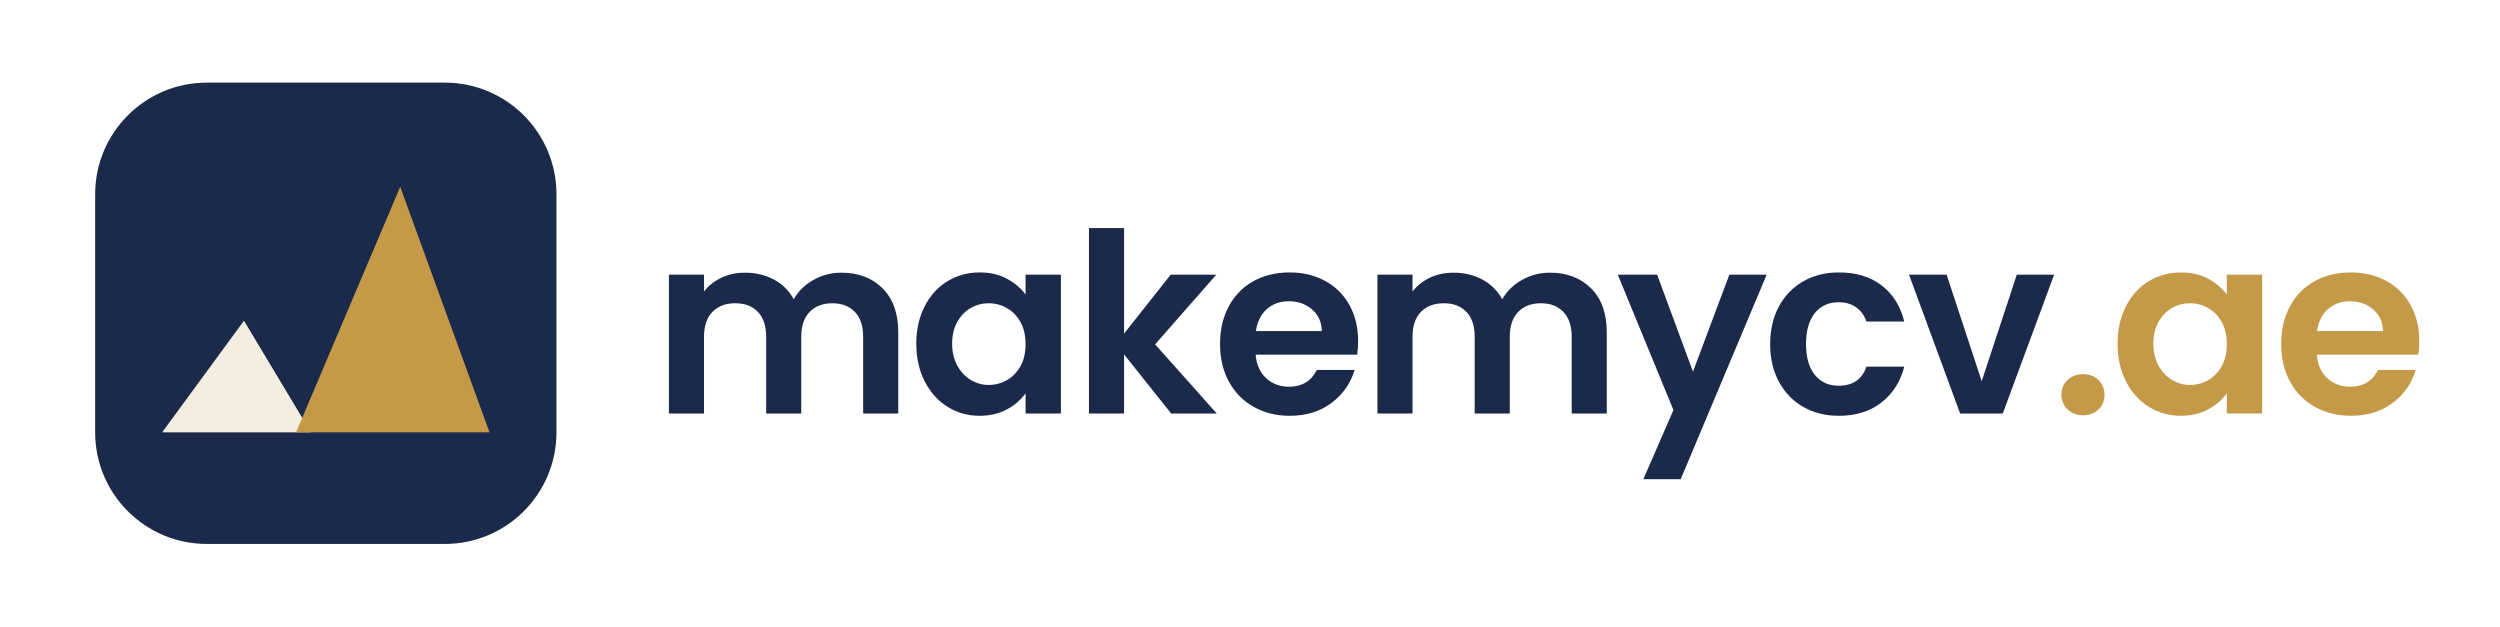
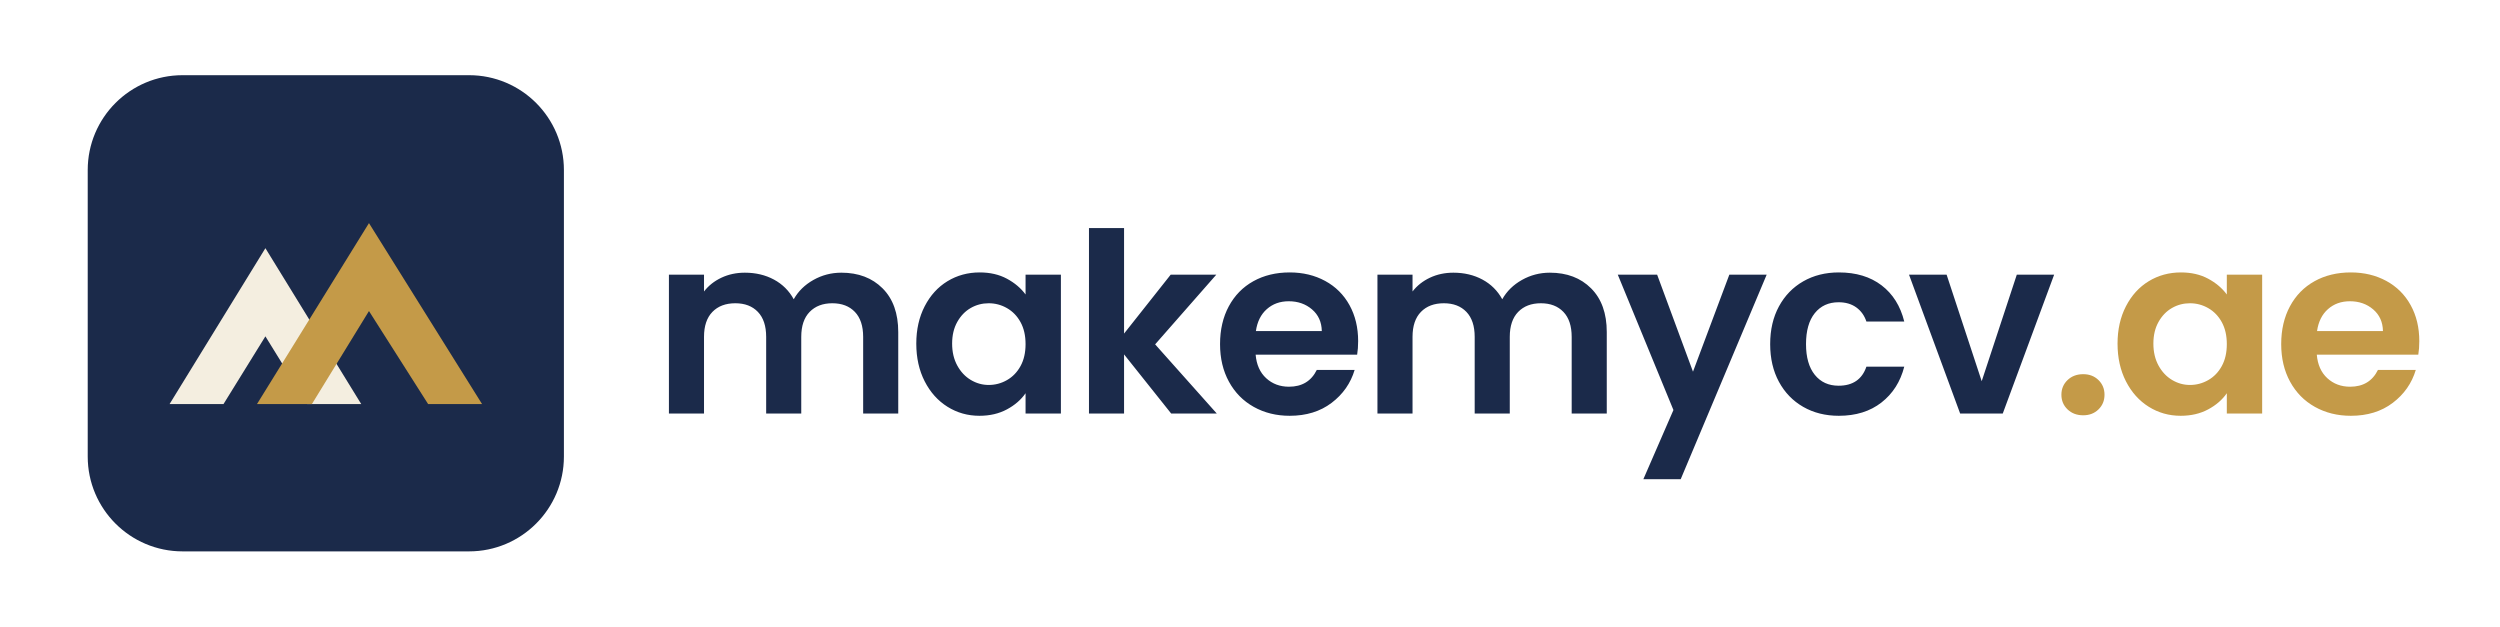
<svg xmlns="http://www.w3.org/2000/svg" width="399" height="100" viewBox="0 0 399 100" role="img">
  <g transform="translate(14,12) scale(1.1875)">
-     <rect x="1" y="1" width="62" height="62" rx="15" fill="#1B2A4A" />
-     <path d="M10 48 L21 33 L30 48 Z" fill="#F4EEE0" />
-     <path d="M28 48 L42 15 L54 48 Z" fill="#C49A48" />
+     <rect x="0" y="0" width="64" height="64" rx="12.75" fill="#1B2A4A" />
+     <path d="M11 44.2 L23.88 23.25 L36.76 44.2 L29.5 44.2 L23.88 35.1 L18.25 44.2 Z" fill="#F4EEE0" />
+     <path d="M22.75 44.2 L37.8 19.88 L53 44.2 L45.75 44.2 L37.8 31.7 L30.13 44.2 Z" fill="#C49A48" />
  </g>
  <path d="M134.28 43.52Q138.36 43.52 140.86 46.02Q143.36 48.52 143.36 53L143.36 53L143.36 66L137.76 66L137.76 53.76Q137.76 51.16 136.44 49.78Q135.12 48.40 132.84 48.40L132.84 48.40Q130.56 48.40 129.22 49.78Q127.88 51.16 127.88 53.76L127.88 53.76L127.88 66L122.28 66L122.28 53.76Q122.28 51.16 120.96 49.78Q119.64 48.40 117.36 48.40L117.36 48.40Q115.04 48.40 113.70 49.78Q112.36 51.16 112.36 53.76L112.36 53.76L112.36 66L106.76 66L106.76 43.84L112.36 43.84L112.36 46.52Q113.44 45.12 115.14 44.32Q116.84 43.52 118.88 43.52L118.88 43.52Q121.48 43.52 123.52 44.62Q125.56 45.72 126.68 47.76L126.68 47.76Q127.76 45.84 129.82 44.68Q131.88 43.52 134.28 43.52L134.28 43.52ZM146.24 54.84Q146.24 51.48 147.58 48.88Q148.92 46.28 151.22 44.88Q153.52 43.48 156.36 43.48L156.36 43.48Q158.84 43.48 160.70 44.48Q162.56 45.48 163.68 47L163.68 47L163.68 43.84L169.32 43.84L169.32 66L163.68 66L163.68 62.76Q162.60 64.32 160.70 65.34Q158.80 66.36 156.32 66.36L156.32 66.36Q153.52 66.36 151.22 64.92Q148.92 63.48 147.58 60.86Q146.24 58.24 146.24 54.84L146.24 54.84ZM163.68 54.92Q163.68 52.88 162.88 51.42Q162.08 49.96 160.72 49.18Q159.36 48.40 157.80 48.40L157.80 48.40Q156.24 48.40 154.92 49.16Q153.60 49.92 152.78 51.38Q151.96 52.84 151.96 54.84L151.96 54.84Q151.96 56.84 152.78 58.34Q153.60 59.84 154.94 60.64Q156.28 61.44 157.80 61.44L157.80 61.44Q159.36 61.44 160.72 60.66Q162.08 59.88 162.88 58.42Q163.68 56.96 163.68 54.92L163.68 54.92ZM194.20 66L186.92 66L179.40 56.56L179.40 66L173.80 66L173.80 36.40L179.40 36.40L179.40 53.24L186.84 43.84L194.12 43.84L184.36 54.96L194.20 66ZM216.76 54.44Q216.76 55.64 216.60 56.60L216.60 56.60L200.40 56.60Q200.60 59 202.08 60.36Q203.56 61.72 205.72 61.72L205.72 61.72Q208.84 61.72 210.16 59.04L210.16 59.04L216.20 59.04Q215.24 62.24 212.52 64.30Q209.80 66.36 205.84 66.36L205.84 66.36Q202.64 66.36 200.10 64.94Q197.56 63.52 196.14 60.92Q194.72 58.32 194.72 54.92L194.72 54.92Q194.72 51.48 196.12 48.88Q197.52 46.28 200.04 44.88Q202.56 43.48 205.84 43.48L205.84 43.48Q209.00 43.48 211.50 44.84Q214.00 46.20 215.38 48.70Q216.76 51.20 216.76 54.44L216.76 54.44ZM200.44 52.84L210.96 52.84Q210.92 50.68 209.40 49.38Q207.88 48.08 205.68 48.08L205.68 48.08Q203.60 48.08 202.18 49.34Q200.76 50.60 200.44 52.84L200.44 52.84ZM247.36 43.52Q251.44 43.52 253.94 46.02Q256.44 48.52 256.44 53L256.44 53L256.44 66L250.84 66L250.84 53.76Q250.84 51.16 249.52 49.78Q248.20 48.40 245.92 48.40L245.92 48.40Q243.64 48.40 242.30 49.78Q240.96 51.16 240.96 53.76L240.96 53.76L240.96 66L235.36 66L235.36 53.76Q235.36 51.16 234.04 49.78Q232.72 48.40 230.44 48.40L230.44 48.40Q228.12 48.40 226.78 49.78Q225.44 51.16 225.44 53.76L225.44 53.76L225.44 66L219.84 66L219.84 43.84L225.44 43.84L225.44 46.52Q226.52 45.12 228.22 44.32Q229.92 43.52 231.96 43.52L231.96 43.52Q234.56 43.52 236.60 44.62Q238.64 45.72 239.76 47.76L239.76 47.76Q240.84 45.84 242.90 44.68Q244.96 43.52 247.36 43.52L247.36 43.52ZM276.00 43.84L281.96 43.84L268.24 76.48L262.28 76.48L267.08 65.44L258.20 43.84L264.48 43.84L270.20 59.32L276.00 43.84ZM282.52 54.92Q282.52 51.48 283.92 48.90Q285.32 46.32 287.80 44.90Q290.28 43.48 293.48 43.48L293.48 43.48Q297.60 43.48 300.30 45.54Q303.00 47.60 303.92 51.32L303.92 51.32L297.88 51.32Q297.40 49.88 296.26 49.06Q295.12 48.24 293.44 48.24L293.44 48.24Q291.04 48.24 289.64 49.98Q288.24 51.72 288.24 54.92L288.24 54.92Q288.24 58.08 289.64 59.82Q291.04 61.56 293.44 61.56L293.44 61.56Q296.84 61.56 297.88 58.52L297.88 58.52L303.92 58.52Q303.00 62.12 300.28 64.24Q297.56 66.36 293.48 66.36L293.48 66.36Q290.28 66.36 287.80 64.94Q285.32 63.52 283.92 60.94Q282.52 58.36 282.52 54.92L282.52 54.92ZM310.68 43.84L316.28 60.84L321.88 43.84L327.84 43.84L319.64 66L312.84 66L304.68 43.84L310.68 43.84Z" fill="#1B2A4A" />
  <path d="M332.48 66.28Q330.96 66.28 329.98 65.34Q329 64.40 329 63L329 63Q329 61.60 329.98 60.66Q330.96 59.72 332.48 59.72L332.48 59.72Q333.96 59.72 334.92 60.66Q335.88 61.60 335.88 63L335.88 63Q335.88 64.40 334.92 65.34Q333.96 66.28 332.48 66.28L332.48 66.28ZM337.96 54.84Q337.96 51.48 339.30 48.88Q340.64 46.28 342.94 44.88Q345.24 43.48 348.08 43.48L348.08 43.48Q350.56 43.48 352.42 44.48Q354.28 45.48 355.40 47L355.40 47L355.40 43.84L361.04 43.84L361.04 66L355.40 66L355.40 62.76Q354.32 64.32 352.42 65.34Q350.52 66.36 348.04 66.36L348.04 66.36Q345.24 66.36 342.94 64.92Q340.64 63.48 339.30 60.86Q337.96 58.24 337.96 54.84L337.96 54.84ZM355.40 54.92Q355.40 52.88 354.60 51.42Q353.80 49.96 352.44 49.18Q351.08 48.40 349.52 48.40L349.52 48.40Q347.96 48.40 346.64 49.16Q345.32 49.92 344.50 51.38Q343.68 52.84 343.68 54.84L343.68 54.84Q343.68 56.84 344.50 58.34Q345.32 59.84 346.66 60.64Q348 61.44 349.52 61.44L349.52 61.44Q351.08 61.44 352.44 60.66Q353.80 59.88 354.60 58.42Q355.40 56.96 355.40 54.92L355.40 54.92ZM386.12 54.44Q386.12 55.64 385.96 56.60L385.96 56.60L369.76 56.60Q369.96 59 371.44 60.36Q372.92 61.72 375.08 61.72L375.08 61.72Q378.20 61.72 379.52 59.04L379.52 59.04L385.56 59.04Q384.60 62.24 381.88 64.30Q379.16 66.36 375.20 66.36L375.20 66.36Q372 66.36 369.46 64.94Q366.92 63.52 365.50 60.92Q364.08 58.32 364.08 54.92L364.08 54.92Q364.08 51.48 365.48 48.88Q366.88 46.28 369.40 44.88Q371.92 43.48 375.20 43.48L375.20 43.48Q378.36 43.48 380.86 44.84Q383.36 46.20 384.74 48.70Q386.12 51.20 386.12 54.44L386.12 54.44ZM369.80 52.84L380.32 52.84Q380.28 50.68 378.76 49.38Q377.24 48.08 375.04 48.08L375.04 48.08Q372.96 48.08 371.54 49.34Q370.12 50.60 369.80 52.84L369.80 52.84Z" fill="#C49A48" />
</svg>
